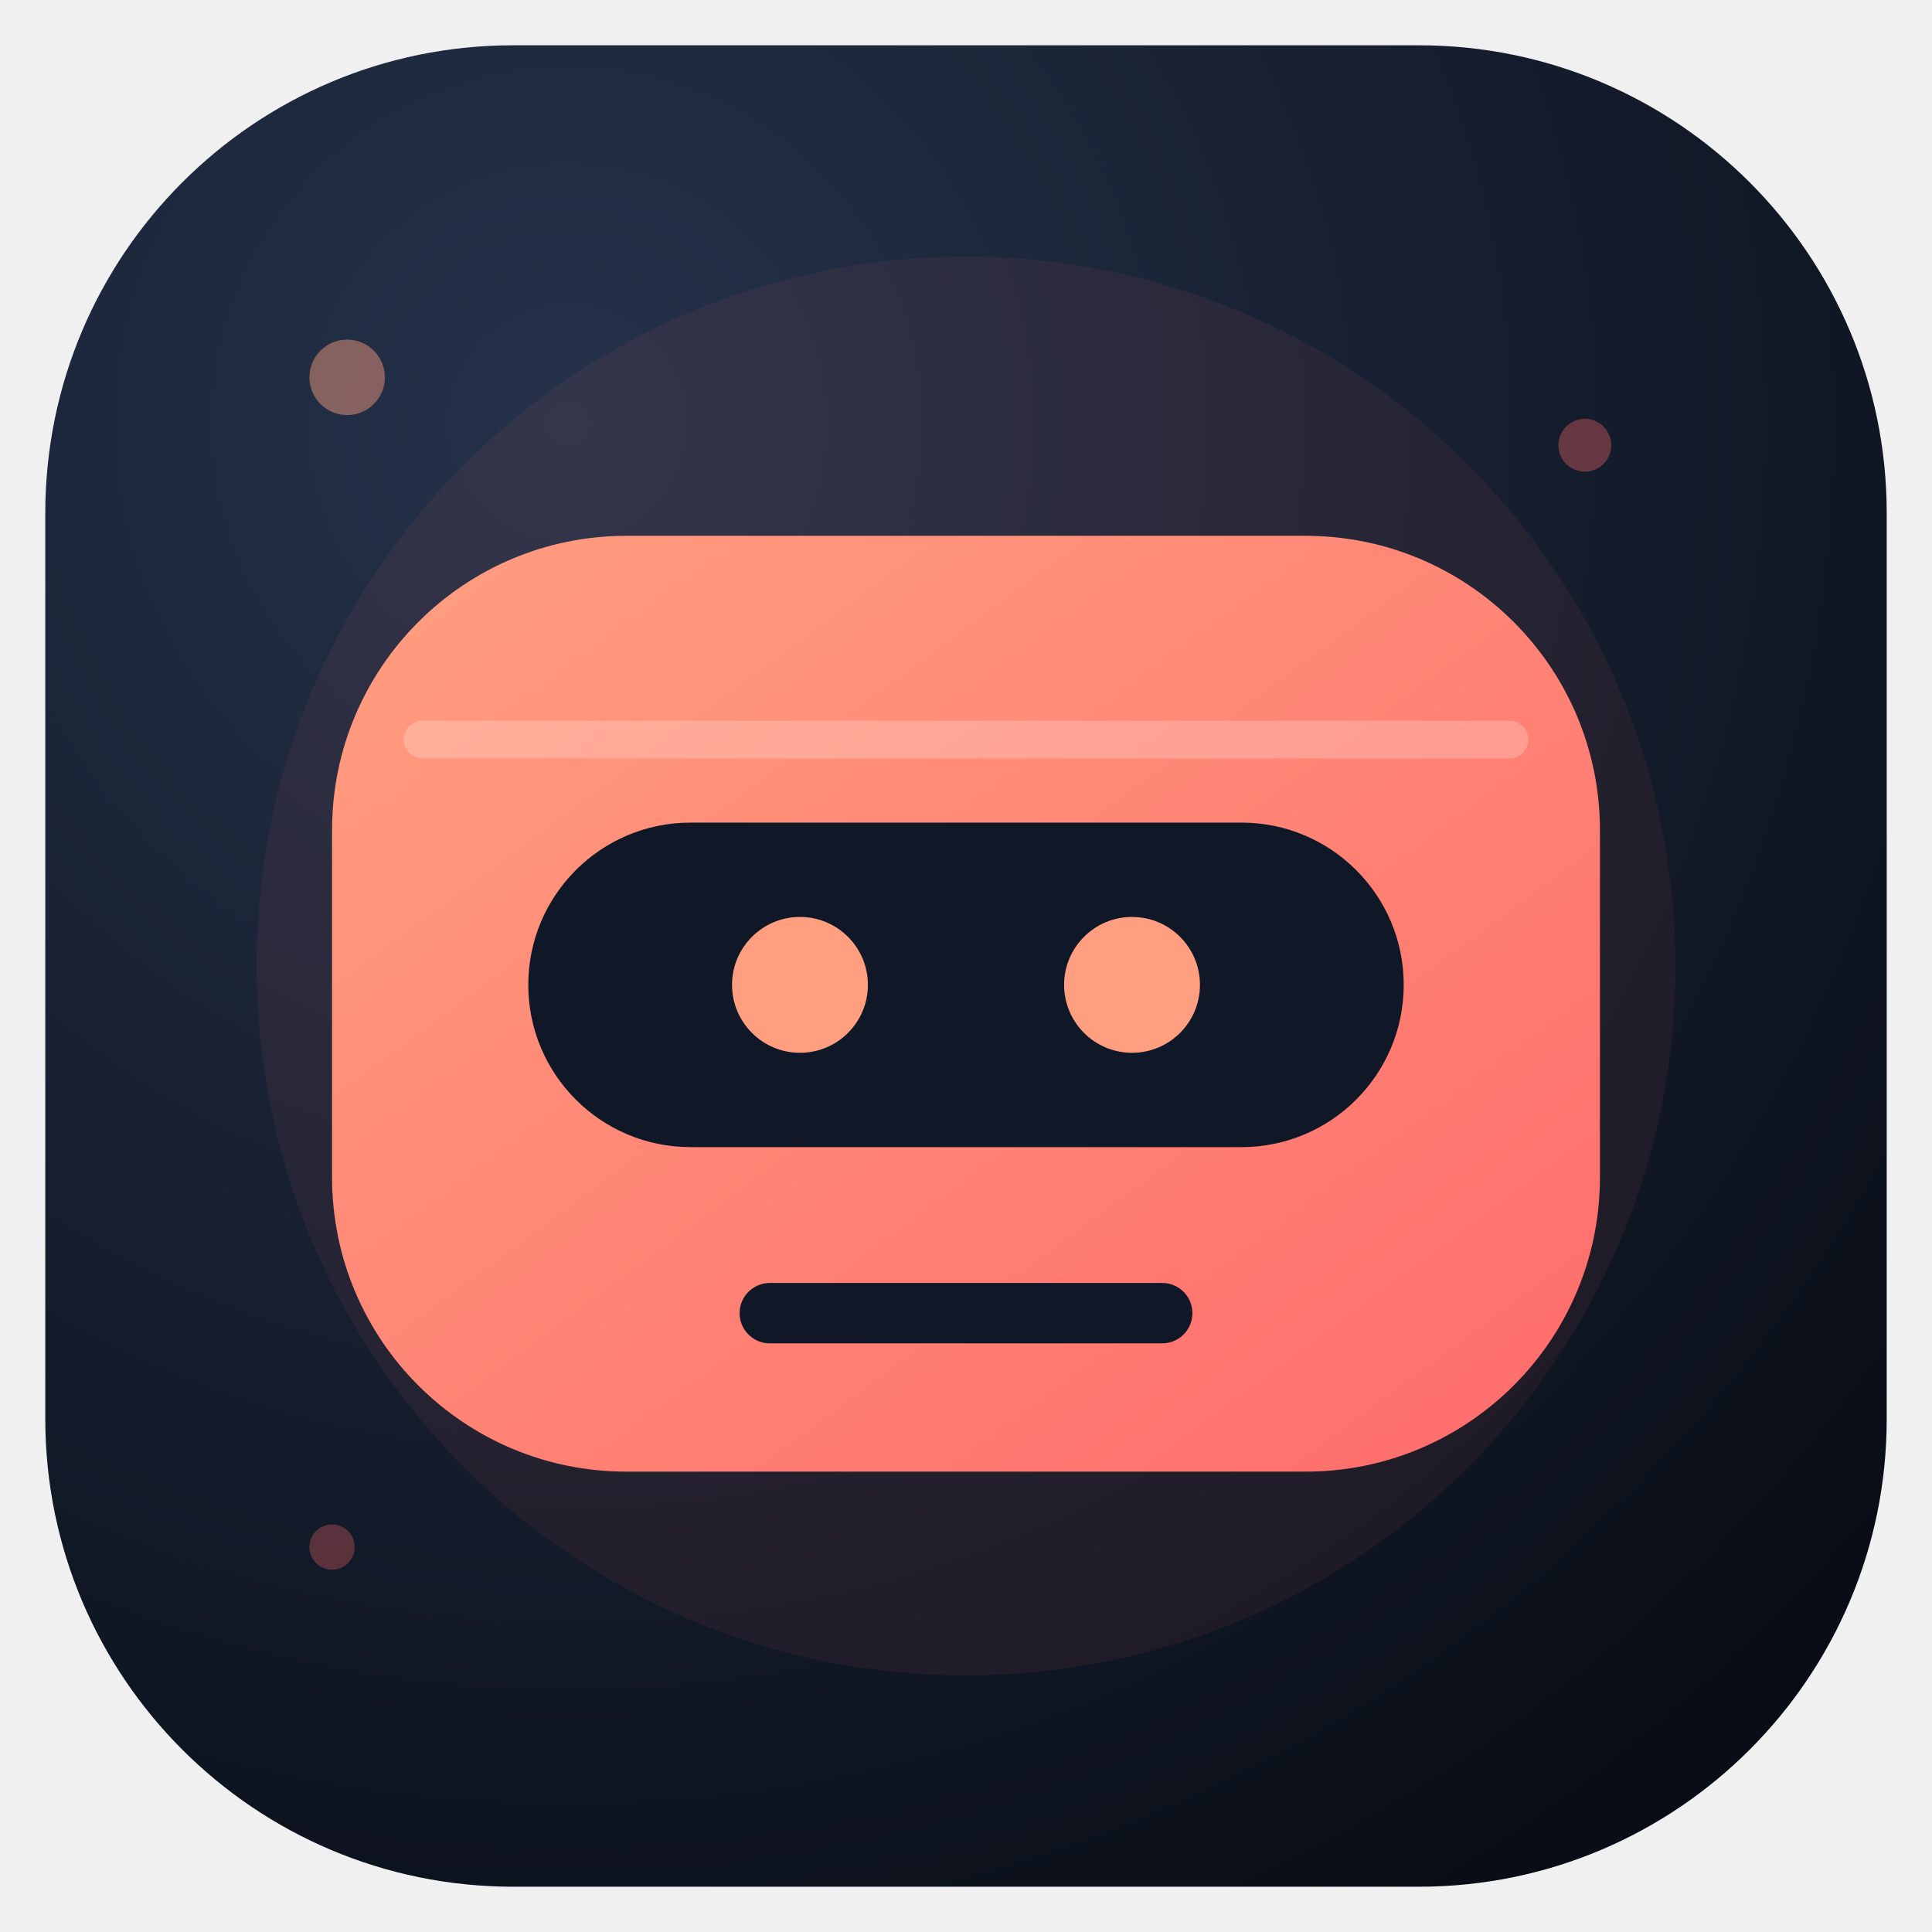
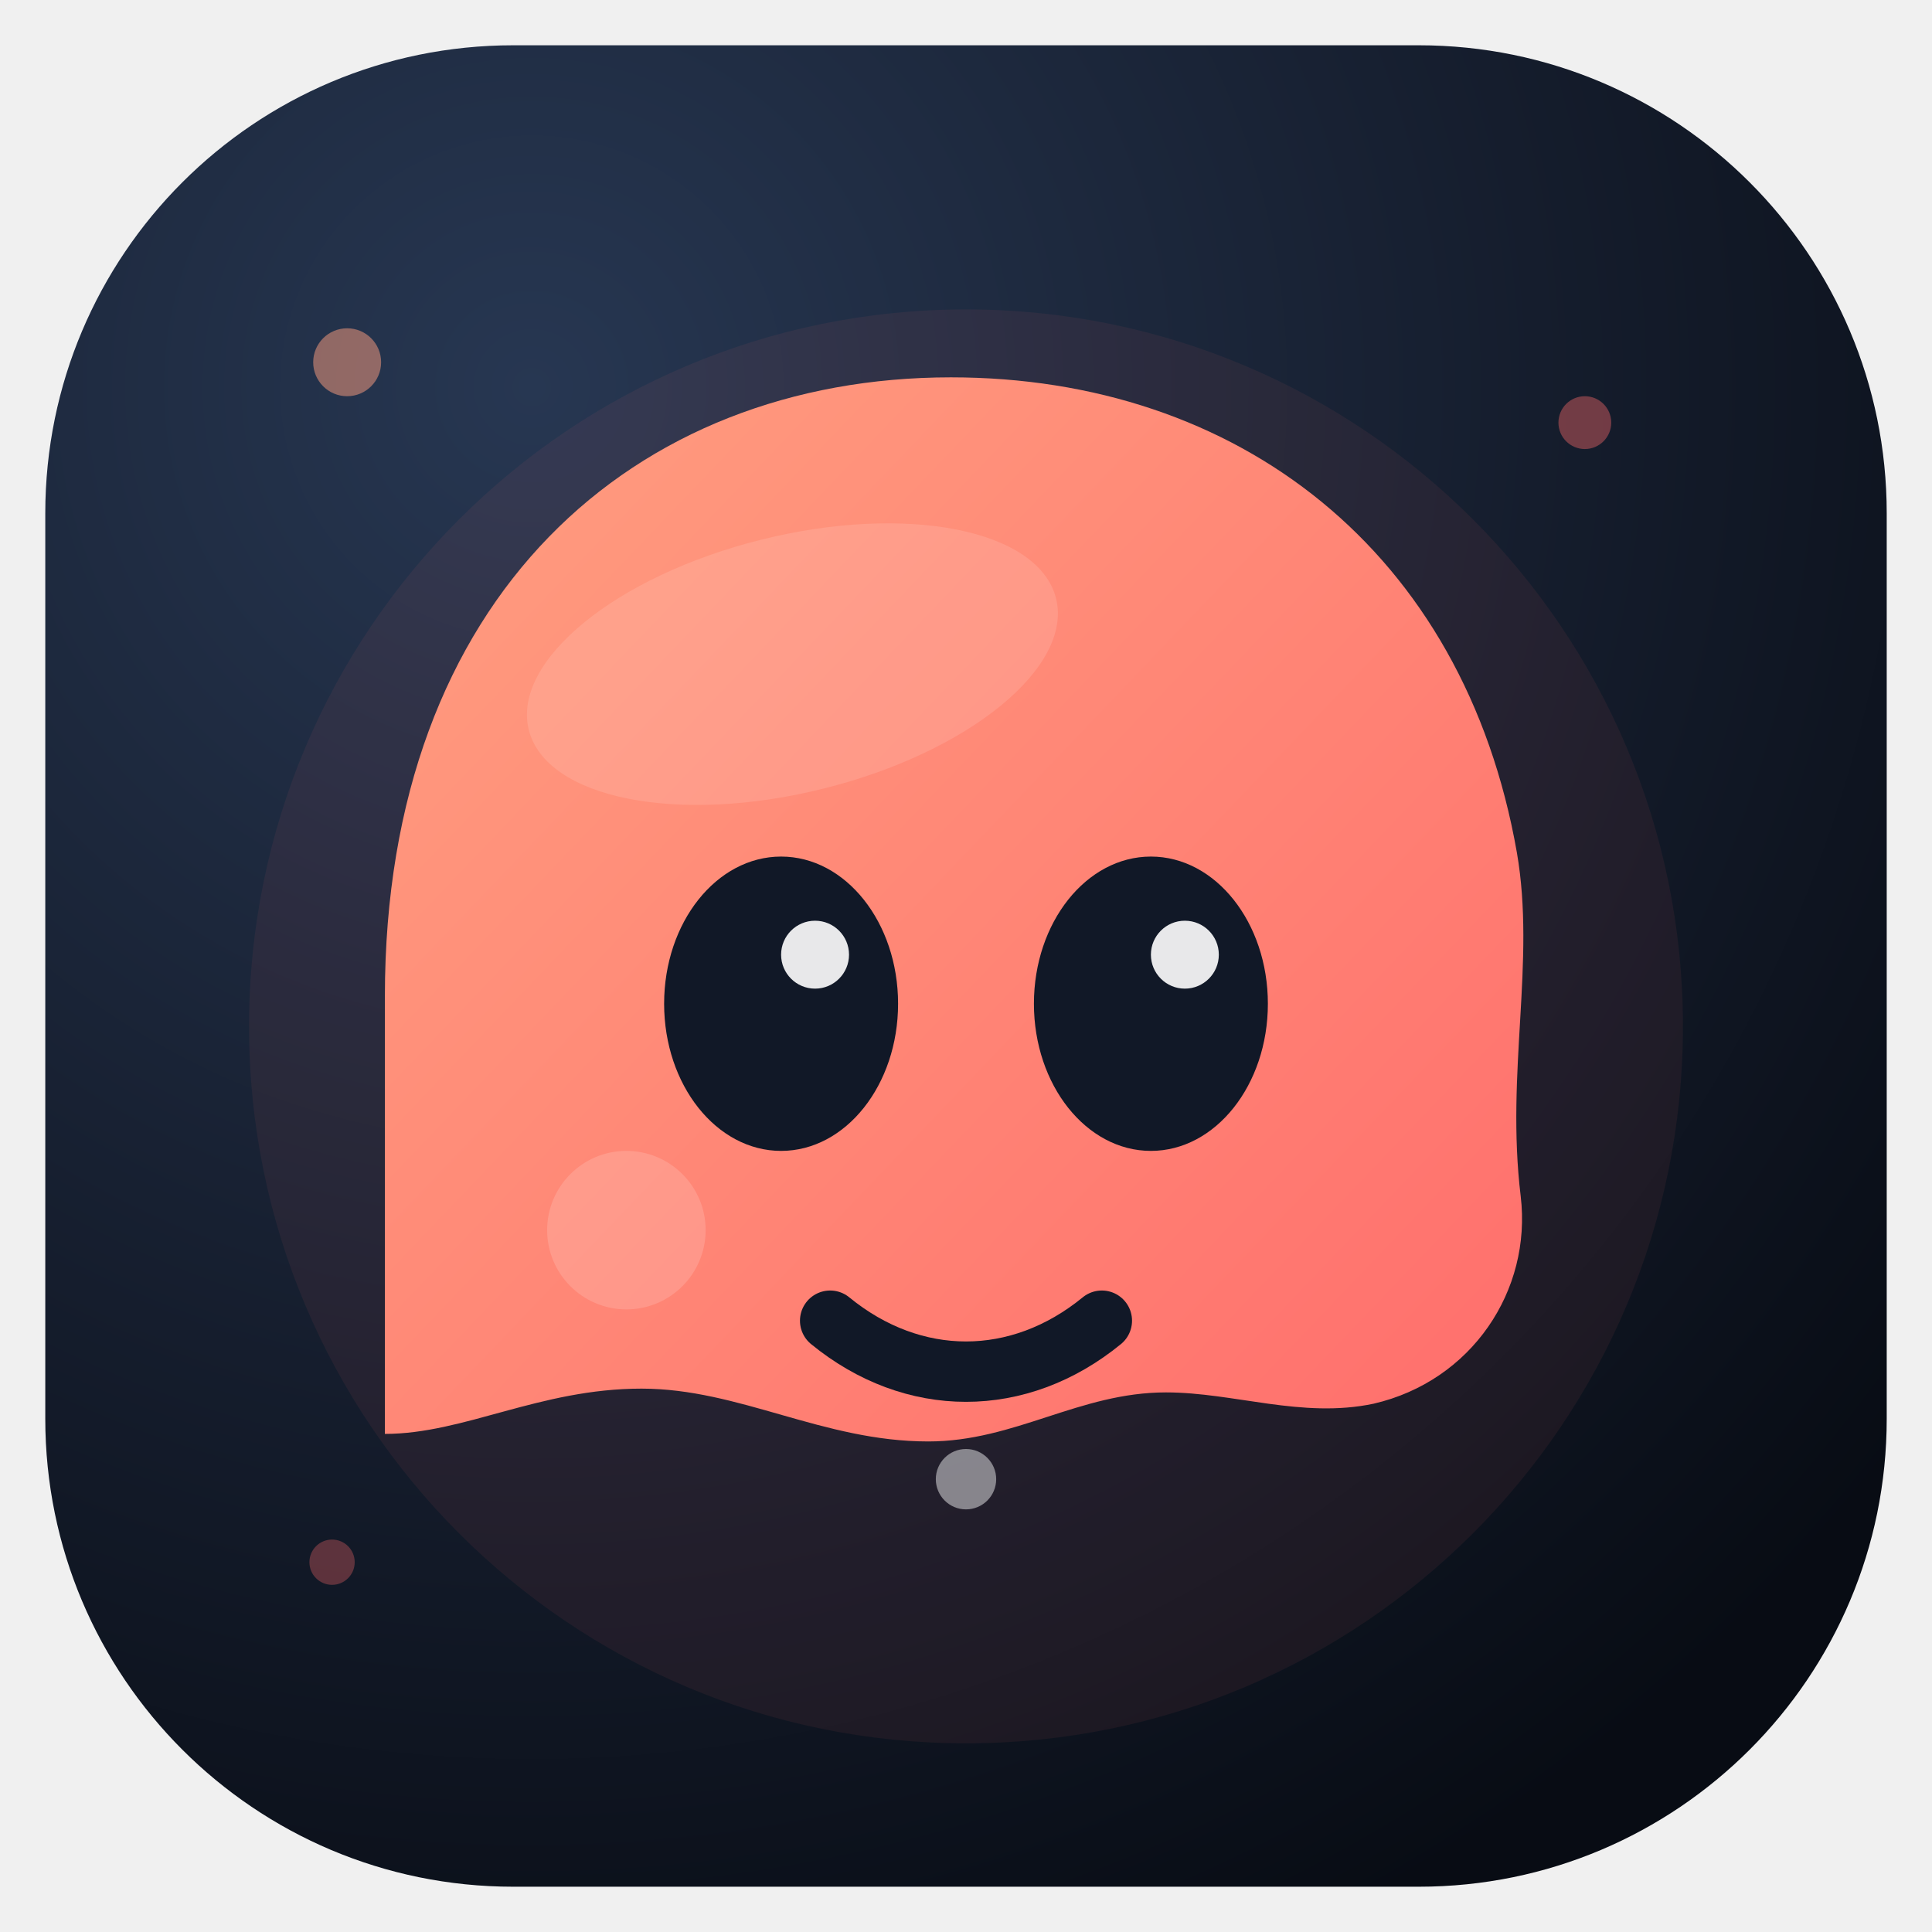
<svg xmlns="http://www.w3.org/2000/svg" viewBox="0 0 512 512">
  <defs>
-     <radialGradient id="bg" cx="28%" cy="20%" r="95%">
-       <stop offset="0" stop-color="#25324a" />
+     <radialGradient id="bg" cx="26%" cy="18%" r="96%">
+       <stop offset="0" stop-color="#273752" />
      <stop offset="0.58" stop-color="#151d2d" />
-       <stop offset="1" stop-color="#090d16" />
+       <stop offset="1" stop-color="#080c14" />
    </radialGradient>
    <linearGradient id="body" x1="0" y1="0" x2="1" y2="1">
      <stop offset="0" stop-color="#ff9f80" />
      <stop offset="1" stop-color="#ff6b6b" />
    </linearGradient>
  </defs>
  <rect x="12" y="12" width="488" height="488" rx="124" fill="url(#bg)" />
-   <circle cx="256" cy="256" r="188" fill="#ff6b6b" opacity="0.07" />
-   <circle cx="92" cy="100" r="10" fill="#ff9f80" opacity="0.45" />
-   <circle cx="420" cy="118" r="7" fill="#ff6b6b" opacity="0.35" />
-   <circle cx="88" cy="410" r="6" fill="#ff6b6b" opacity="0.3" />
-   <g>
-     <rect x="88" y="142" width="336" height="248" rx="78" fill="url(#body)" />
-     <path d="M112 196h288" stroke="#ffffff" stroke-width="10" stroke-linecap="round" opacity="0.22" />
-     <rect x="140" y="218" width="232" height="86" rx="43" fill="#101827" />
-     <circle cx="212" cy="261" r="18" fill="#ff9f80" />
-     <circle cx="300" cy="261" r="18" fill="#ff9f80" />
-     <path d="M204 348h104" stroke="#101827" stroke-width="16" stroke-linecap="round" />
-   </g>
+   <circle cx="256" cy="272" r="190" fill="#ff6b6b" opacity="0.07" />
+   <circle cx="92" cy="96" r="9" fill="#ff9f80" opacity="0.5" />
+   <circle cx="420" cy="112" r="7" fill="#ff6b6b" opacity="0.4" />
+   <circle cx="88" cy="414" r="6" fill="#ff6b6b" opacity="0.32" />
+   <path d="M102 420V264C102 158 168 100 252 100c76 0 136 46 150 126 5 29-3 58 1 91 3 25-13 49-39 55-19 4-37-3-55-3-23 0-40 13-63 13-28 0-50-14-76-14-27 0-47 12-68 12Z" fill="url(#body)" />
+   <ellipse cx="210" cy="176" rx="72" ry="34" fill="#ffffff" opacity="0.12" transform="rotate(-14 210 176)" />
+   <ellipse cx="207" cy="266" rx="31" ry="39" fill="#111827" />
+   <ellipse cx="305" cy="266" rx="31" ry="39" fill="#111827" />
+   <circle cx="216" cy="253" r="9" fill="#ffffff" opacity="0.9" />
+   <circle cx="314" cy="253" r="9" fill="#ffffff" opacity="0.9" />
+   <circle cx="166" cy="326" r="21" fill="#ffffff" opacity="0.15" />
+   <path d="M220 350c22 18 50 18 72 0" fill="none" stroke="#111827" stroke-width="16" stroke-linecap="round" />
+   <circle cx="256" cy="392" r="8" fill="#ffffff" opacity="0.46" />
</svg>
